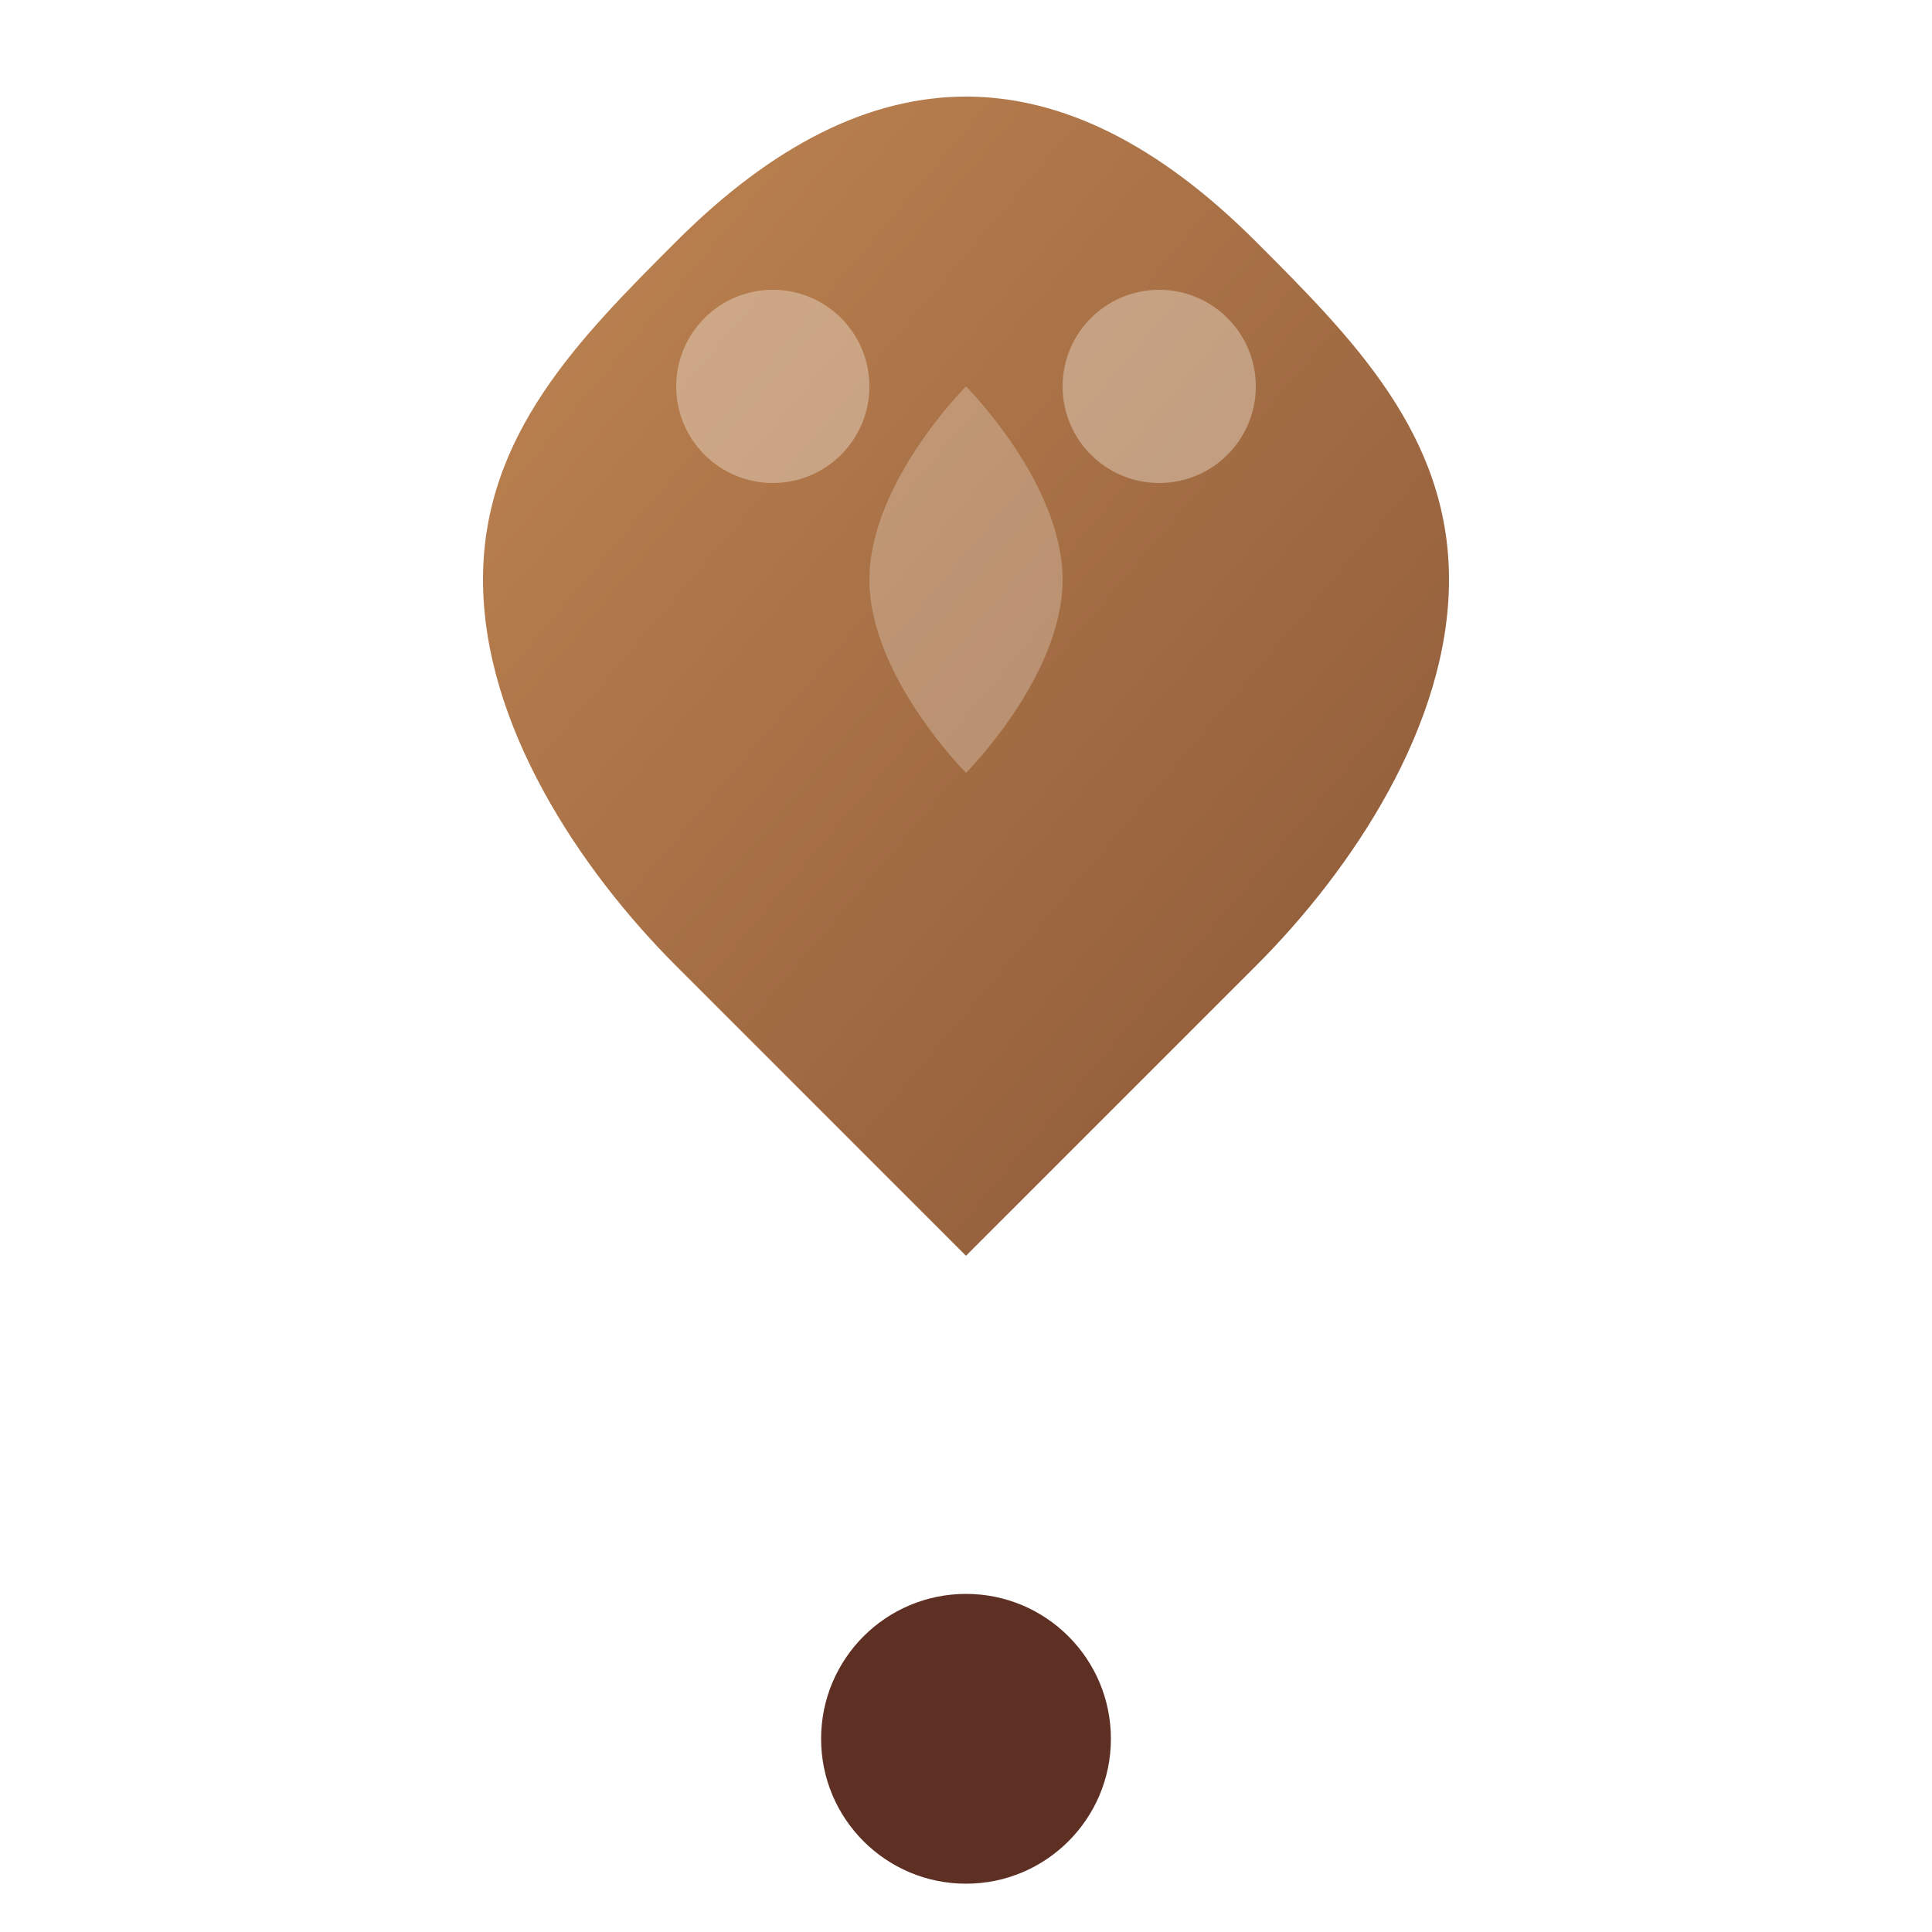
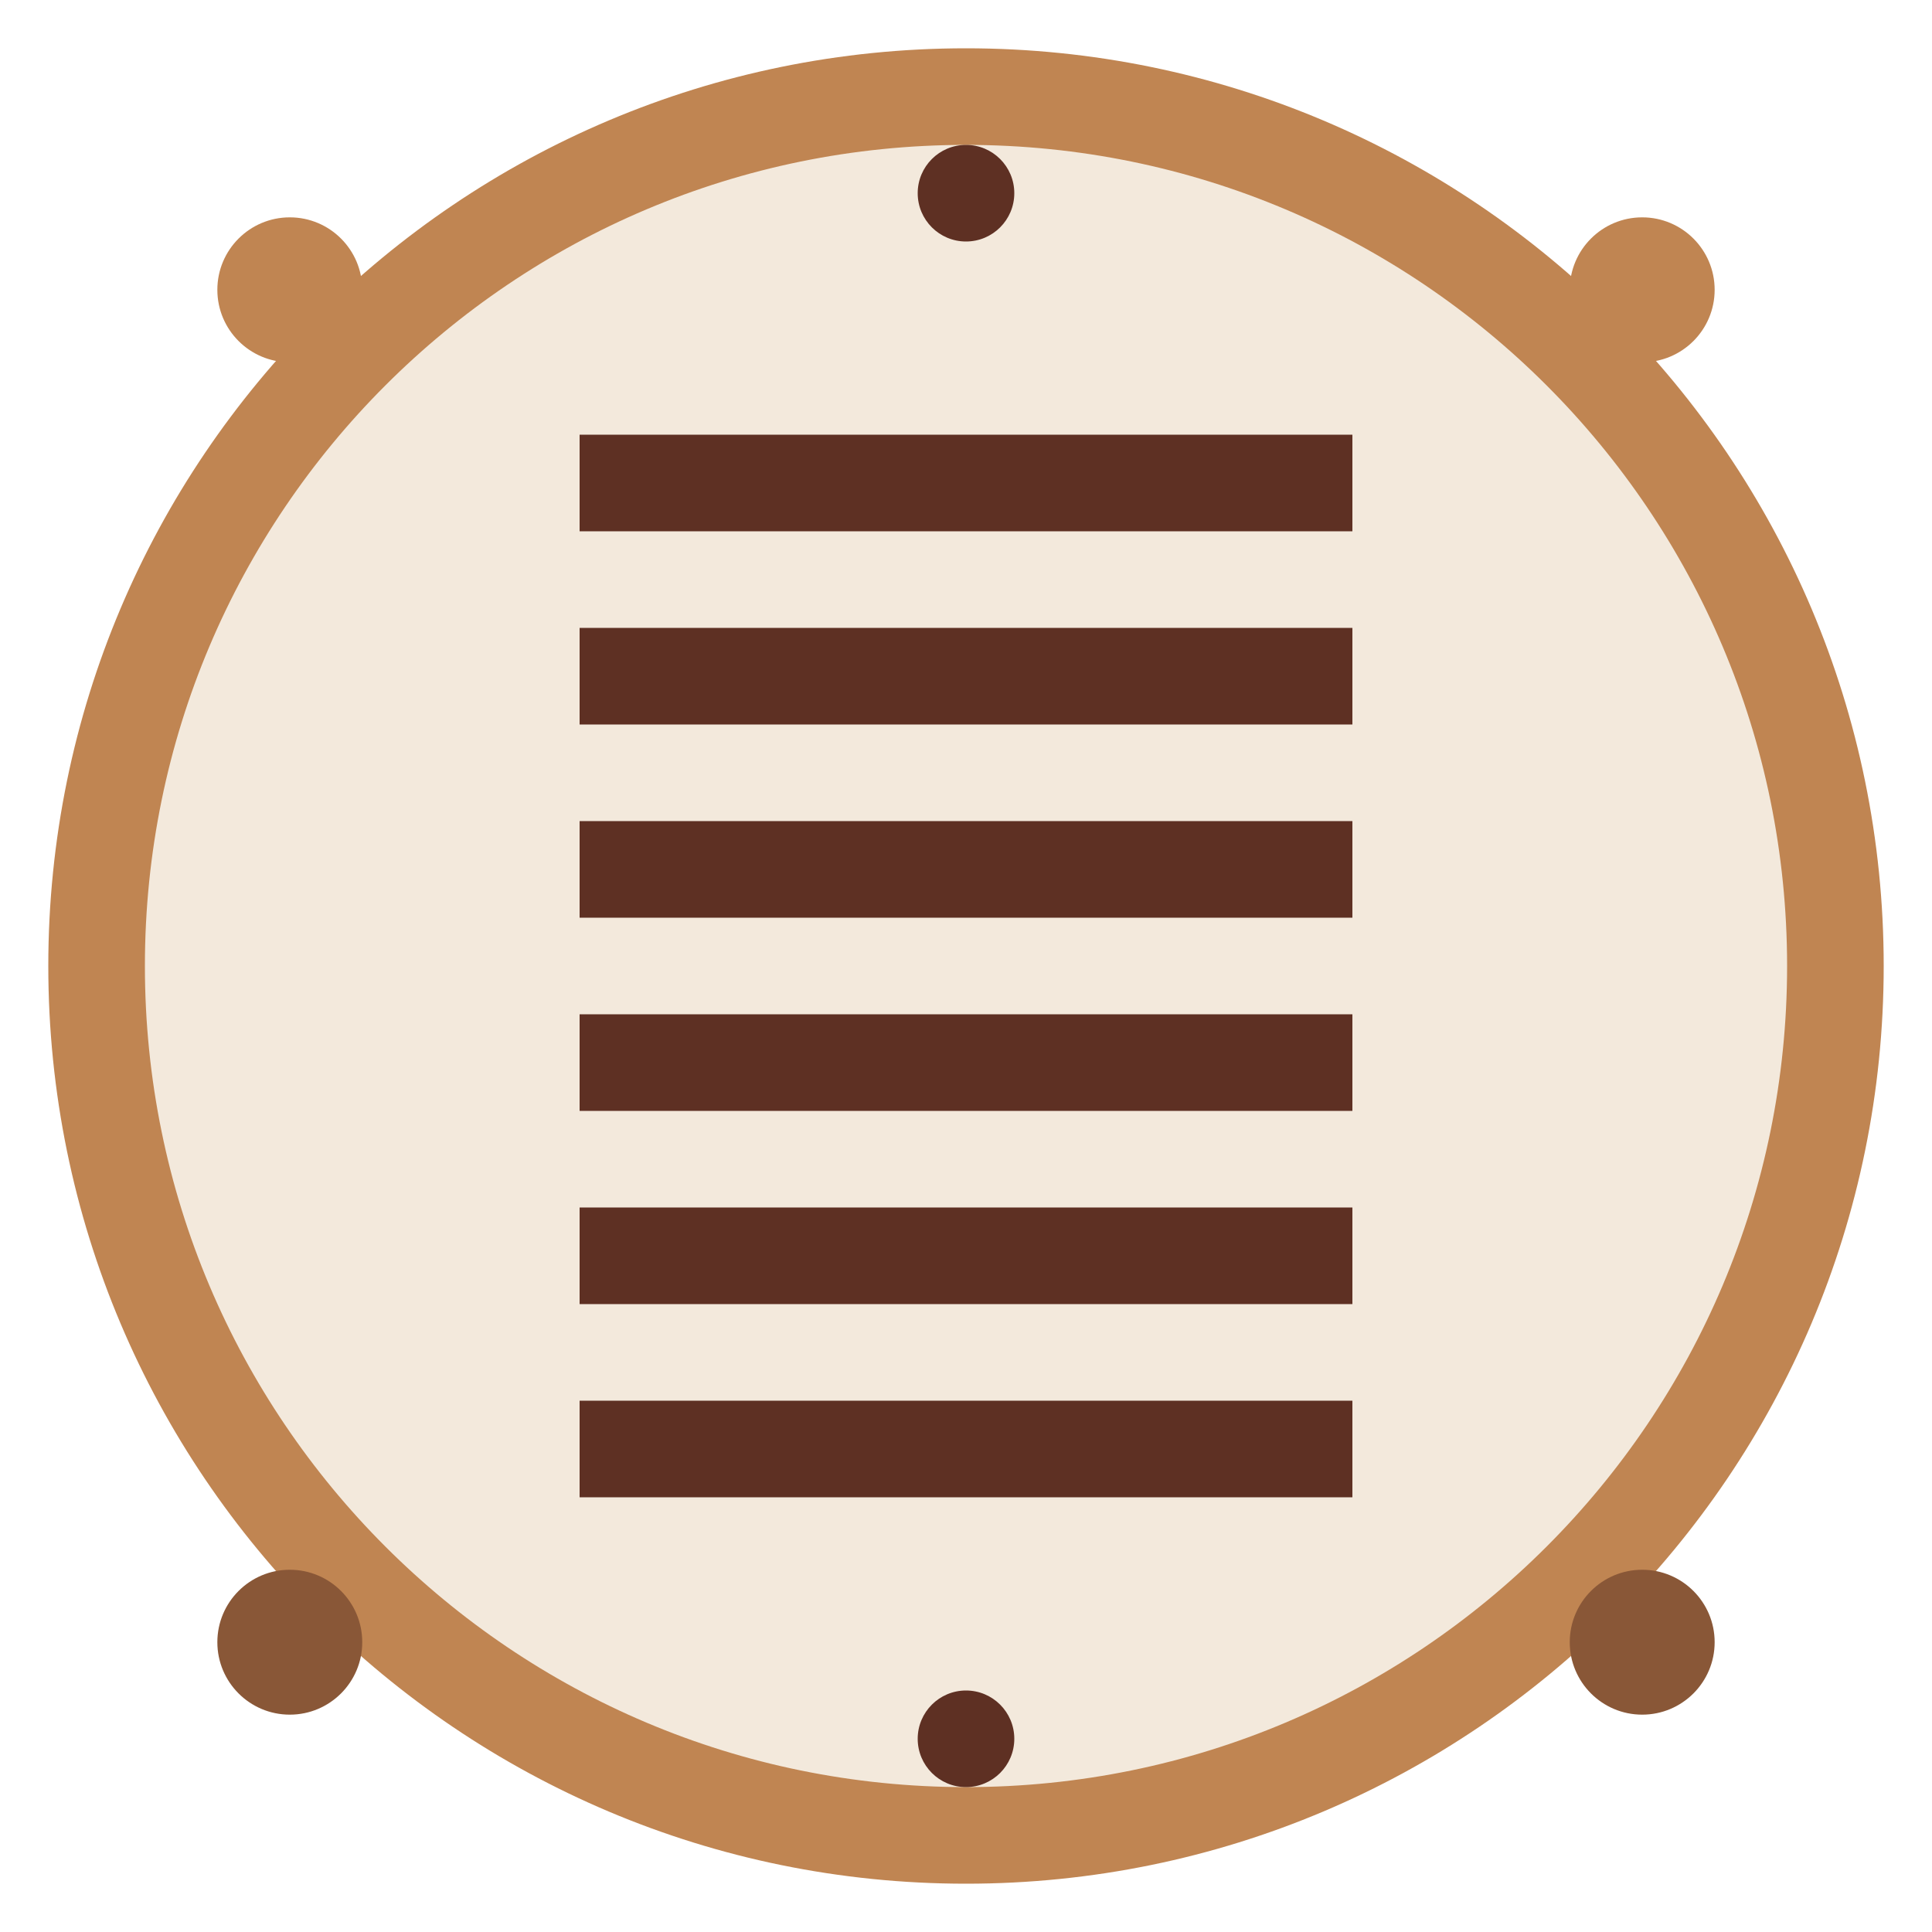
<svg xmlns="http://www.w3.org/2000/svg" viewBox="0 0 40 40" width="40" height="40">
  <defs>
-     <linearGradient id="leafGradient" x1="0%" y1="0%" x2="100%" y2="100%">
+     <linearGradient id="mainGradient" x1="0%" y1="0%" x2="100%" y2="100%">
      <stop offset="0%" style="stop-color:#C08552;stop-opacity:1" />
      <stop offset="100%" style="stop-color:#895737;stop-opacity:1" />
    </linearGradient>
-     <linearGradient id="stemGradient" x1="0%" y1="0%" x2="100%" y2="100%">
-       <stop offset="0%" style="stop-color:#5E3023;stop-opacity:1" />
+     <linearGradient id="accentGradient" x1="0%" y1="0%" x2="100%" y2="100%">
+       <stop offset="0%" style="stop-color:#F3E9DC;stop-opacity:1" />
      <stop offset="100%" style="stop-color:#5E3023;stop-opacity:1" />
    </linearGradient>
  </defs>
-   <path d="M20 2C18 2 16 3 14 5C12 7 10 9 10 12C10 15 12 18 14 20C16 22 18 24 20 26C22 24 24 22 26 20C28 18 30 15 30 12C30 9 28 7 26 5C24 3 22 2 20 2Z" fill="url(#leafGradient)" />
-   <path d="M20 8C20 8 22 10 22 12C22 14 20 16 20 16C20 16 18 14 18 12C18 10 20 8 20 8Z" fill="#F3E9DC" opacity="0.3" />
-   <path d="M20 26L20 34" stroke="url(#stemGradient)" stroke-width="3" stroke-linecap="round" />
-   <circle cx="20" cy="36" r="3" fill="#5E3023" />
-   <circle cx="16" cy="8" r="2" fill="#F3E9DC" opacity="0.4" />
-   <circle cx="24" cy="8" r="2" fill="#F3E9DC" opacity="0.4" />
+   <circle cx="20" cy="20" r="18" fill="#F3E9DC" stroke="#C08552" stroke-width="2" />
+   <g transform="translate(20,20)">
+     <path d="M-8,-12 Q-8,-8 -8,-4 Q-8,0 -8,4 Q-8,8 -8,12" stroke="url(#mainGradient)" stroke-width="3" fill="none" />
+     <path d="M8,-12 Q8,-8 8,-4 Q8,0 8,4 Q8,8 8,12" stroke="url(#mainGradient)" stroke-width="3" fill="none" />
+     <line x1="-8" y1="-10" x2="8" y2="-10" stroke="#5E3023" stroke-width="2" />
+     <line x1="-8" y1="-6" x2="8" y2="-6" stroke="#5E3023" stroke-width="2" />
+     <line x1="-8" y1="-2" x2="8" y2="-2" stroke="#5E3023" stroke-width="2" />
+     <line x1="-8" y1="2" x2="8" y2="2" stroke="#5E3023" stroke-width="2" />
+     <line x1="-8" y1="6" x2="8" y2="6" stroke="#5E3023" stroke-width="2" />
+     <line x1="-8" y1="10" x2="8" y2="10" stroke="#5E3023" stroke-width="2" />
+   </g>
+   <circle cx="6" cy="6" r="1.5" fill="#C08552" />
+   <circle cx="34" cy="6" r="1.5" fill="#C08552" />
+   <circle cx="6" cy="34" r="1.5" fill="#895737" />
+   <circle cx="34" cy="34" r="1.5" fill="#895737" />
+   <circle cx="20" cy="4" r="1" fill="#5E3023" />
+   <circle cx="20" cy="36" r="1" fill="#5E3023" />
</svg>
